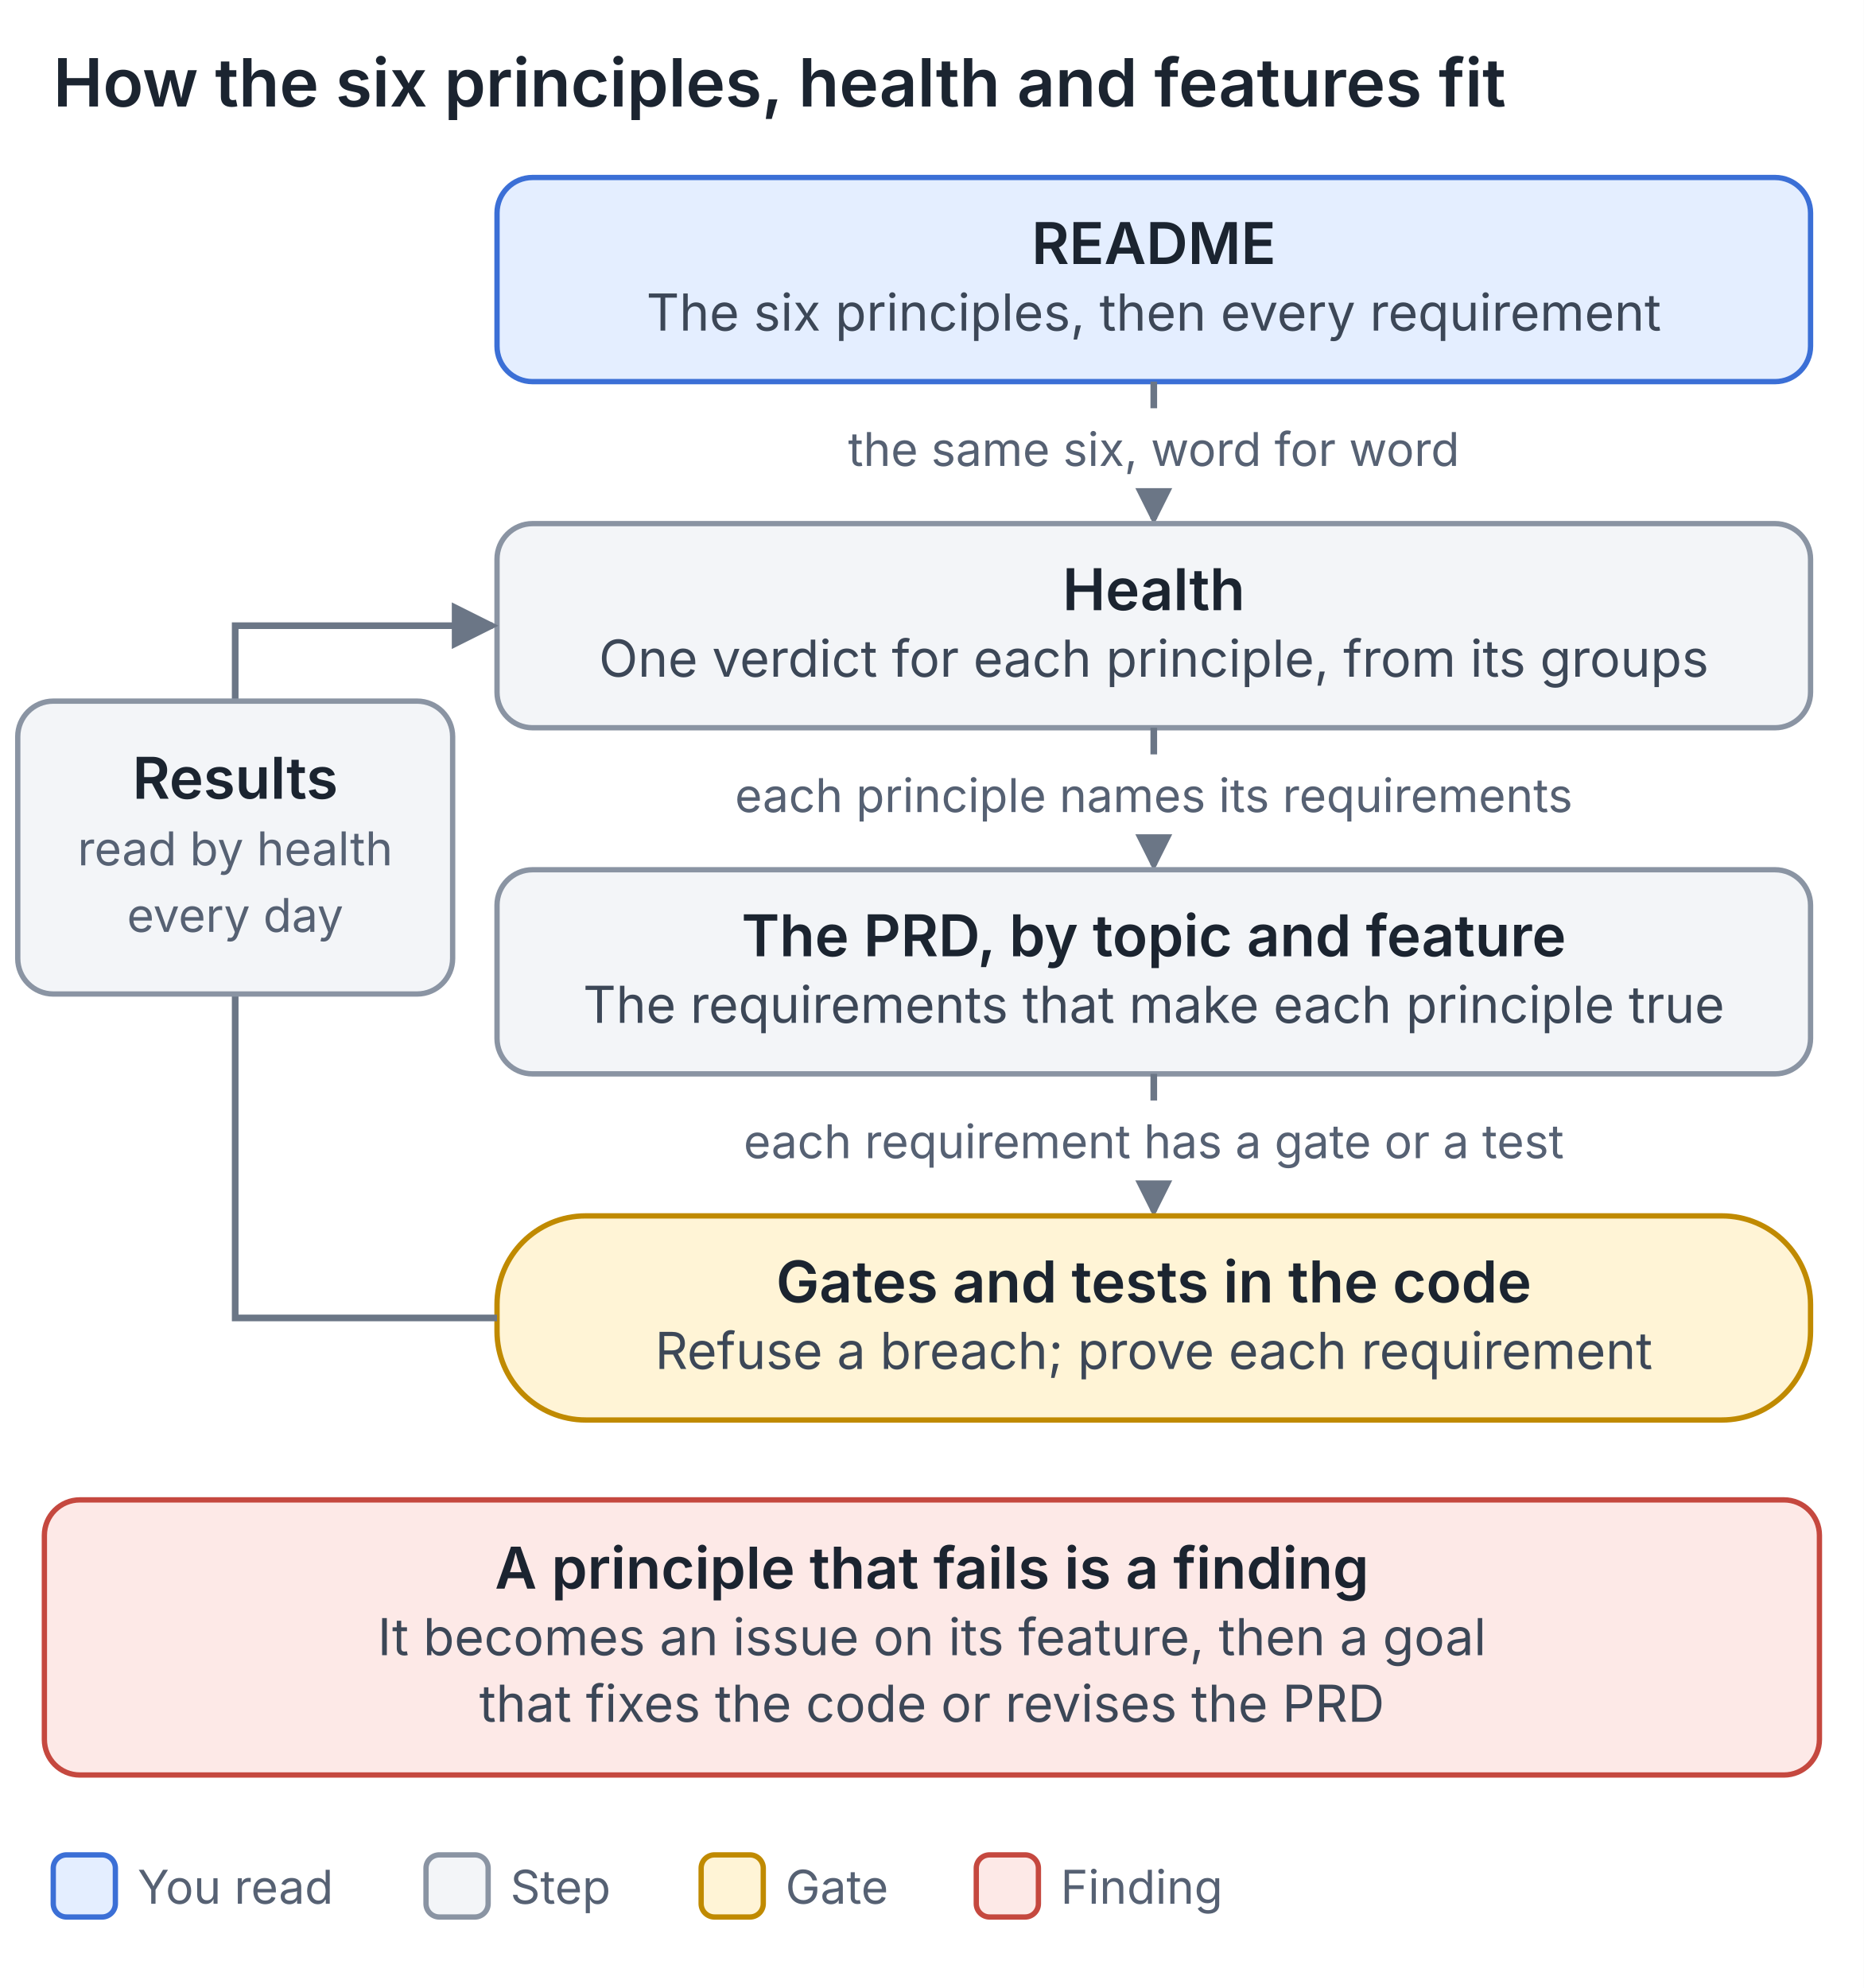
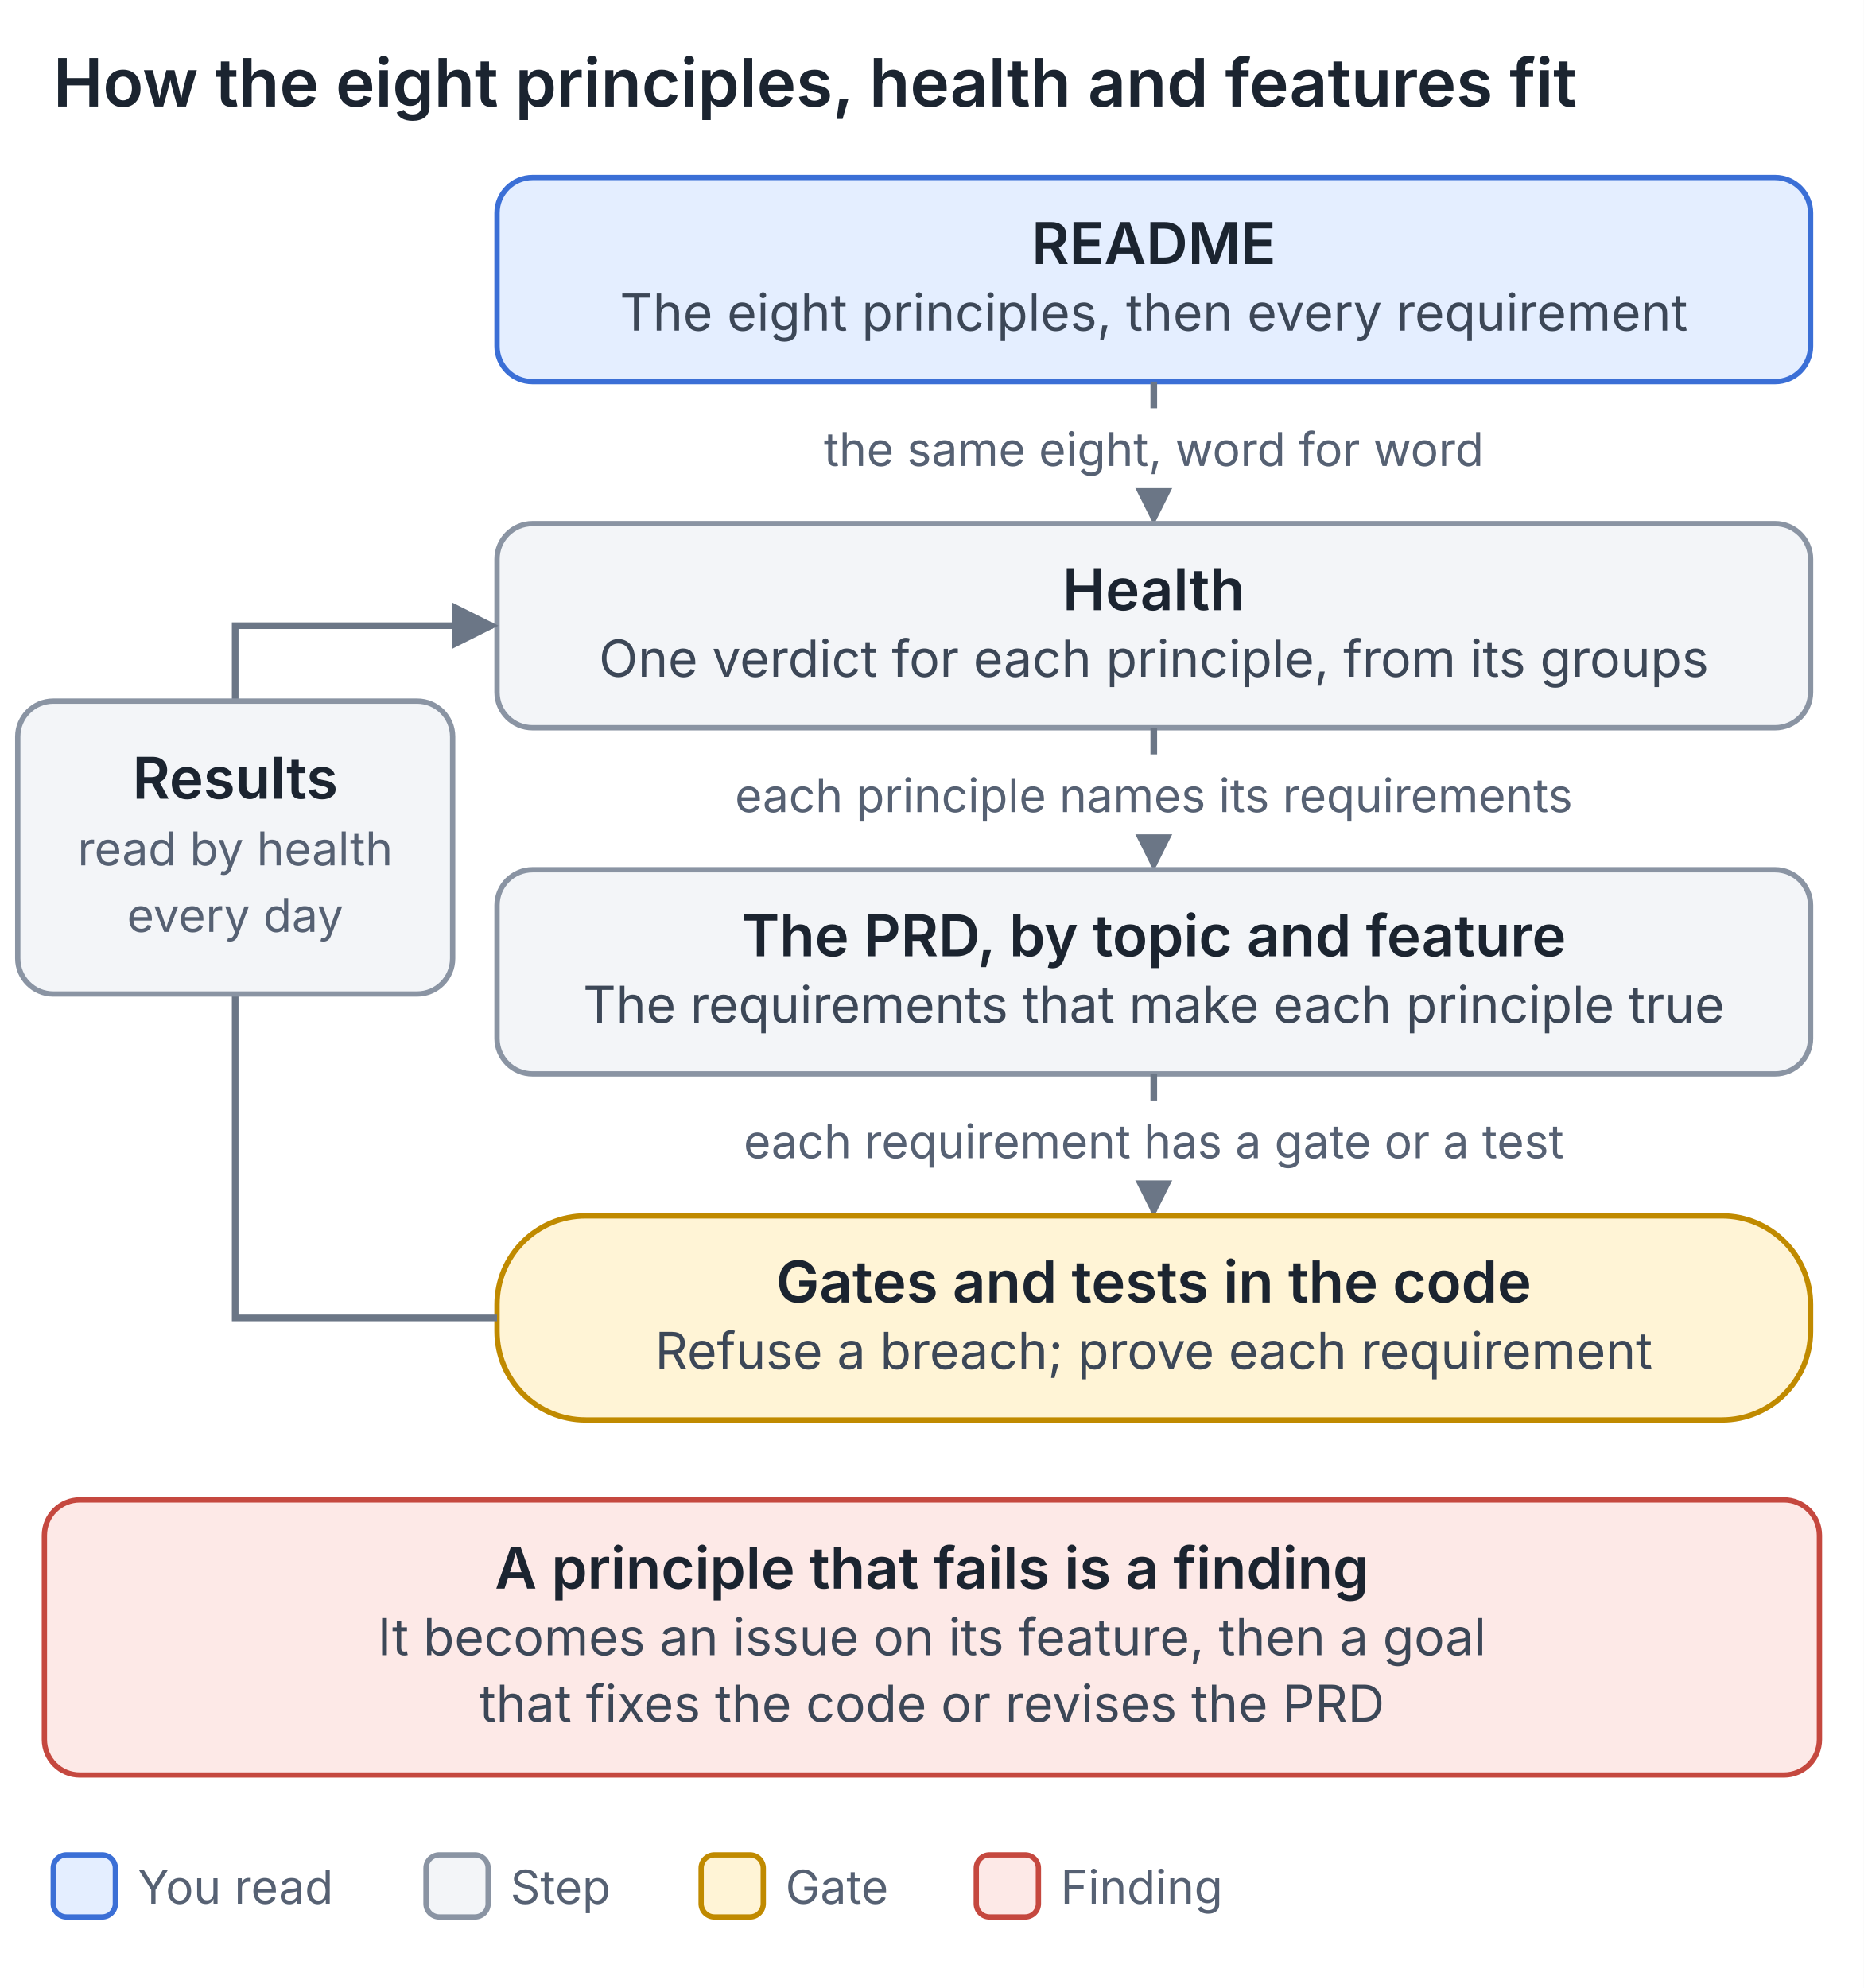
<svg xmlns="http://www.w3.org/2000/svg" viewBox="0 0 420 448" role="img" aria-label="How the six principles, health, the PRD and the code relate">
  <style>
.d-t{font:600 15px system-ui,-apple-system,Segoe UI,sans-serif;fill:#1b2430}
.d-h{font:600 12px system-ui,-apple-system,Segoe UI,sans-serif;fill:#566173;letter-spacing:.04em}
.d-b{font:600 13px system-ui,-apple-system,Segoe UI,sans-serif;fill:#1b2430}
.d-s{font:400 11.5px system-ui,-apple-system,Segoe UI,sans-serif;fill:#3c4757}
.d-x{font:400 10.5px system-ui,-apple-system,Segoe UI,sans-serif;fill:#566173}
.d-step{fill:#f3f5f8;stroke:#8a94a3}
.d-you{fill:#e4eeff;stroke:#3b6fd6}
.d-gate{fill:#fff4d6;stroke:#c08a00}
.d-find{fill:#fde9e7;stroke:#c5483f}
.d-ok{fill:#e2f5e6;stroke:#2f8f4a}
.d-bg{fill:#ffffff}
.d-a{stroke:#6b7686;stroke-width:1.5;fill:none}
.d-ah{fill:#6b7686}
@media (prefers-color-scheme: dark){
.d-t,.d-b{fill:#eef2f6}.d-h,.d-x{fill:#a3afbf}.d-s{fill:#cdd5df}
.d-step{fill:#222b36;stroke:#5c6b7d}.d-you{fill:#162a4f;stroke:#6d9bf0}
.d-gate{fill:#3a2e0d;stroke:#d9a521}.d-find{fill:#3d1c1a;stroke:#e0736a}
.d-ok{fill:#153420;stroke:#4fb56c}.d-bg{fill:#12171d}.d-a{stroke:#9aa7b8}.d-ah{fill:#9aa7b8}
}
</style>
  <defs>
    <marker id="ah" viewBox="0 0 8 8" refX="7" refY="4" markerWidth="7" markerHeight="7" orient="auto-start-reverse">
      <path d="M0 0 L8 4 L0 8 z" class="d-ah" />
    </marker>
  </defs>
  <rect width="420" height="448" class="d-bg" />
-   <text x="12" y="24" class="d-t">How the six principles, health and features fit</text>
+   <text x="12" y="24" class="d-t">How the eight principles, health and features fit</text>
  <rect x="112" y="40" width="296" height="46" rx="8" class="d-you" stroke-width="1.2" />
  <text x="260.0" y="59.5" text-anchor="middle" class="d-b">README</text>
-   <text x="260.0" y="74.5" text-anchor="middle" class="d-s">The six principles, then every requirement</text>
+   <text x="260.0" y="74.5" text-anchor="middle" class="d-s">The eight principles, then every requirement</text>
  <path d="M260 86 L260 117" class="d-a" marker-end="url(#ah)" />
  <rect x="144" y="92" width="232" height="18" rx="9" class="d-bg" />
-   <text x="260" y="105" text-anchor="middle" class="d-x">the same six, word for word</text>
+   <text x="260" y="105" text-anchor="middle" class="d-x">the same eight, word for word</text>
  <rect x="112" y="118" width="296" height="46" rx="8" class="d-step" stroke-width="1.2" />
  <text x="260.0" y="137.5" text-anchor="middle" class="d-b">Health</text>
  <text x="260.0" y="152.5" text-anchor="middle" class="d-s">One verdict for each principle, from its groups</text>
  <path d="M260 164 L260 195" class="d-a" marker-end="url(#ah)" />
  <rect x="144" y="170" width="232" height="18" rx="9" class="d-bg" />
  <text x="260" y="183" text-anchor="middle" class="d-x">each principle names its requirements</text>
  <rect x="112" y="196" width="296" height="46" rx="8" class="d-step" stroke-width="1.2" />
  <text x="260.0" y="215.5" text-anchor="middle" class="d-b">The PRD, by topic and feature</text>
  <text x="260.0" y="230.5" text-anchor="middle" class="d-s">The requirements that make each principle true</text>
  <path d="M260 242 L260 273" class="d-a" marker-end="url(#ah)" />
  <rect x="144" y="248" width="232" height="18" rx="9" class="d-bg" />
  <text x="260" y="261" text-anchor="middle" class="d-x">each requirement has a gate or a test</text>
  <rect x="112" y="274" width="296" height="46" rx="20" class="d-gate" stroke-width="1.2" />
  <text x="260.0" y="293.5" text-anchor="middle" class="d-b">Gates and tests in the code</text>
  <text x="260.0" y="308.5" text-anchor="middle" class="d-s">Refuse a breach; prove each requirement</text>
  <path d="M112 297 H53 V141 H111" class="d-a" marker-end="url(#ah)" />
  <rect x="4" y="158" width="98" height="66" rx="8" class="d-step" stroke-width="1.2" />
  <text x="53.0" y="180.0" text-anchor="middle" class="d-b">Results</text>
  <text x="53.0" y="195.0" text-anchor="middle" class="d-x">read by health</text>
  <text x="53.0" y="210.0" text-anchor="middle" class="d-x">every day</text>
  <rect x="10" y="338" width="400" height="62" rx="8" class="d-find" stroke-width="1.2" />
  <text x="210.0" y="358.0" text-anchor="middle" class="d-b">A principle that fails is a finding</text>
  <text x="210.0" y="373.0" text-anchor="middle" class="d-s">It becomes an issue on its feature, then a goal</text>
  <text x="210.0" y="388.0" text-anchor="middle" class="d-s">that fixes the code or revises the PRD</text>
  <rect x="12" y="418" width="14" height="14" rx="3" class="d-you" stroke-width="1.2" />
  <text x="31" y="429" class="d-x">You read</text>
  <rect x="96" y="418" width="14" height="14" rx="3" class="d-step" stroke-width="1.2" />
  <text x="115" y="429" class="d-x">Step</text>
  <rect x="158" y="418" width="14" height="14" rx="3" class="d-gate" stroke-width="1.2" />
  <text x="177" y="429" class="d-x">Gate</text>
  <rect x="220" y="418" width="14" height="14" rx="3" class="d-find" stroke-width="1.2" />
  <text x="239" y="429" class="d-x">Finding</text>
</svg>
